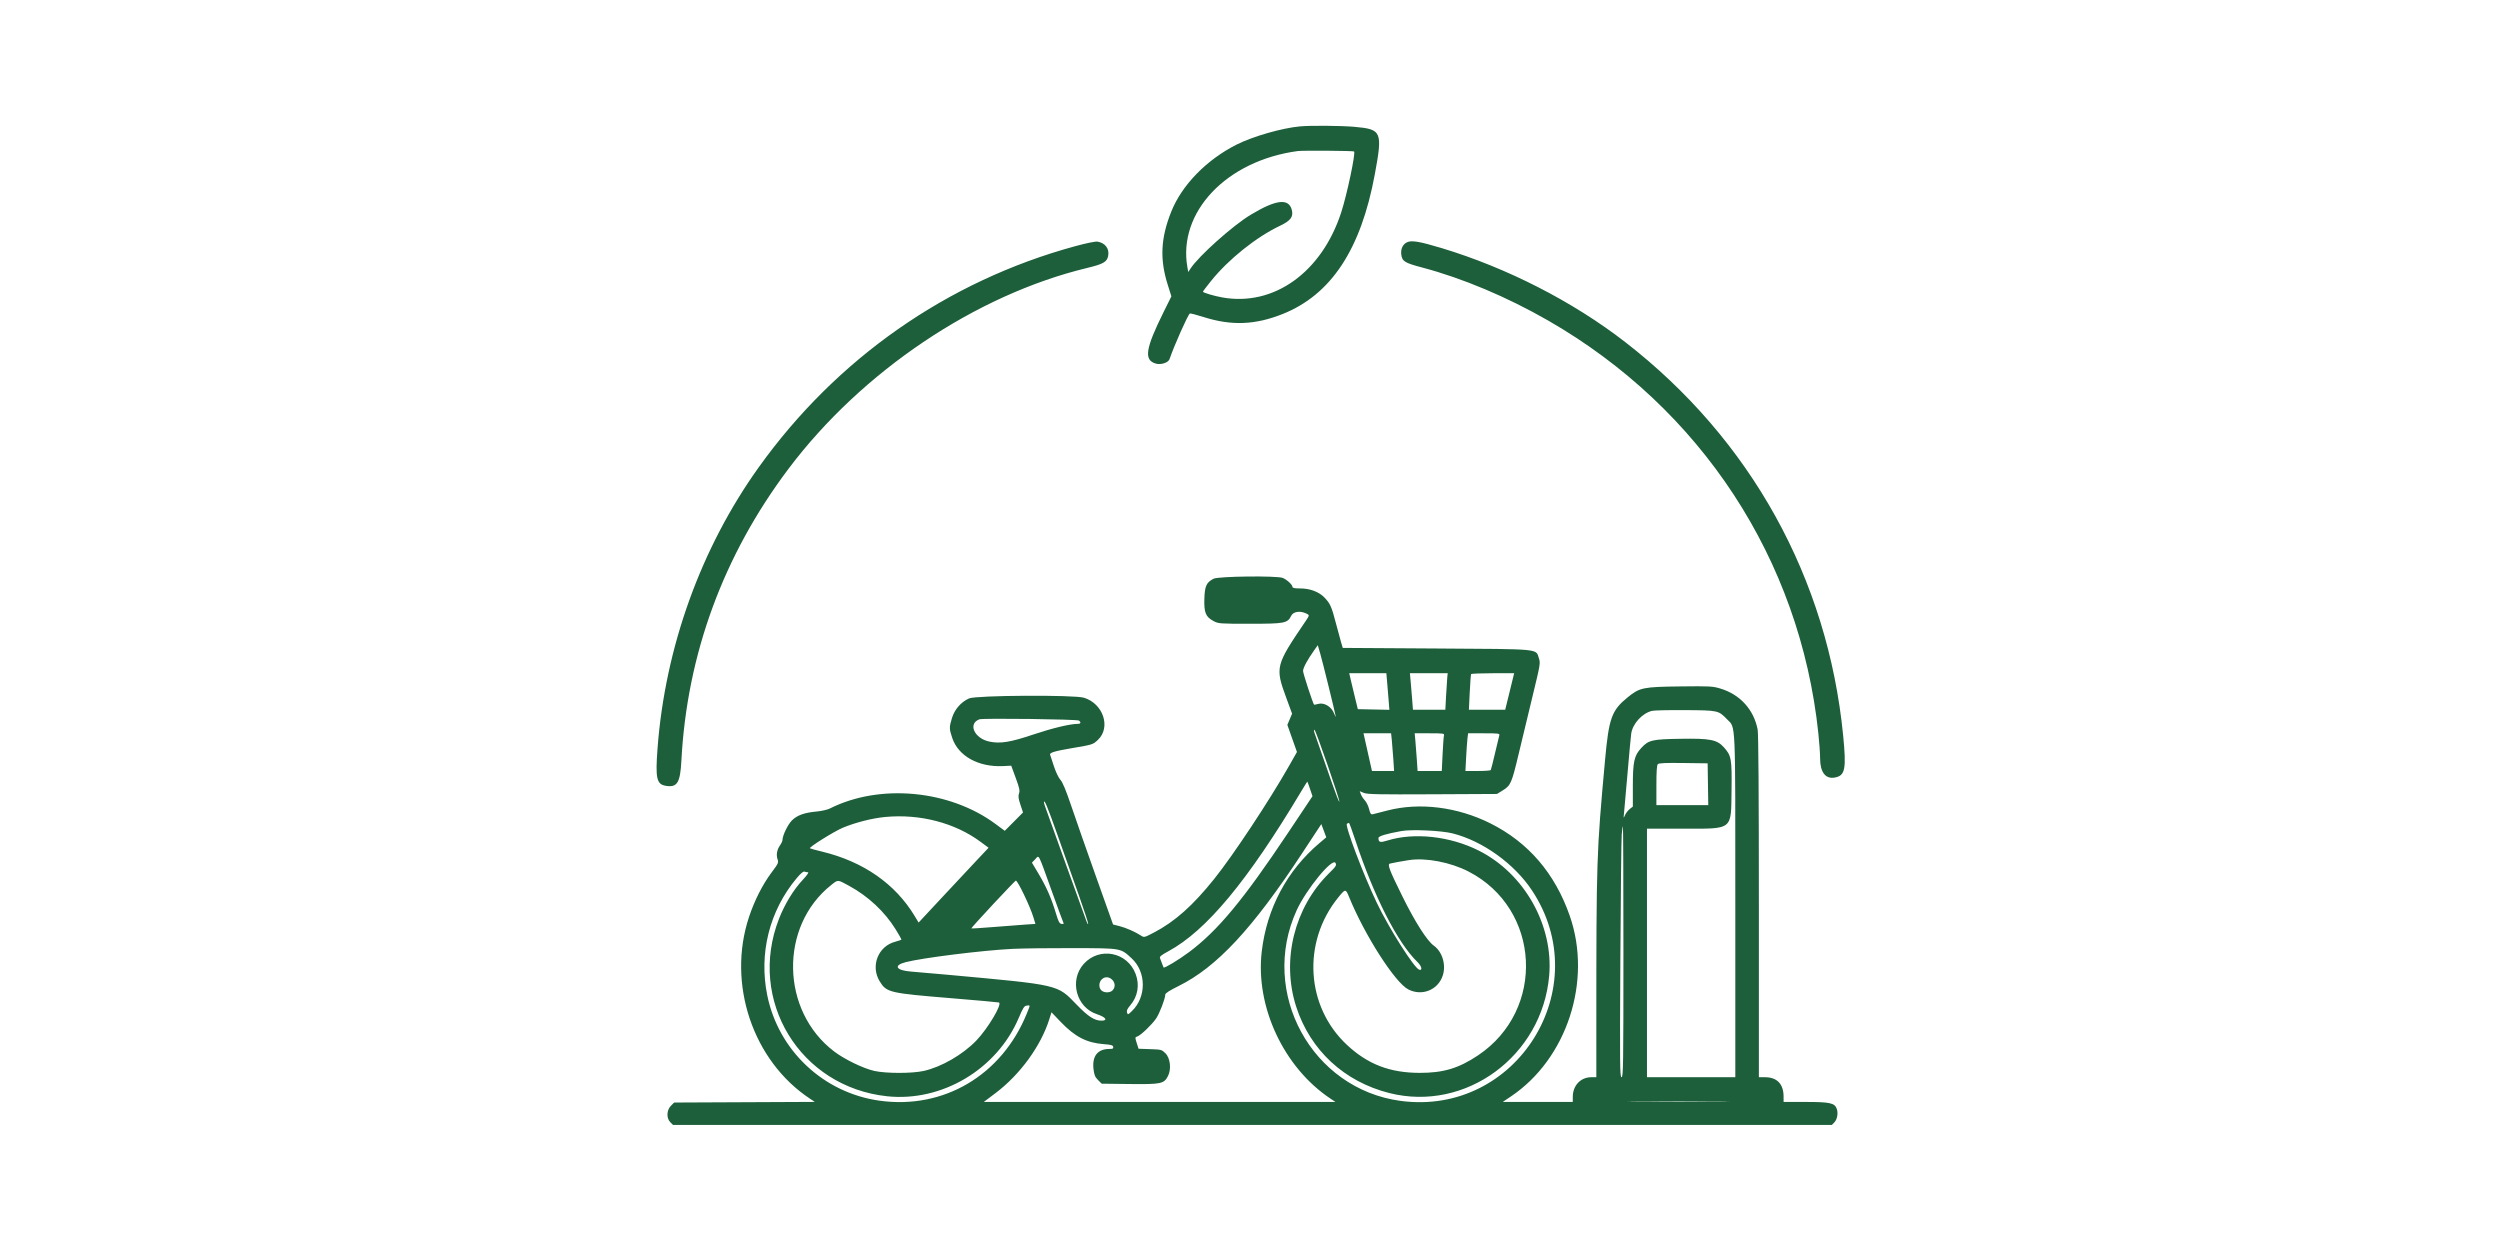
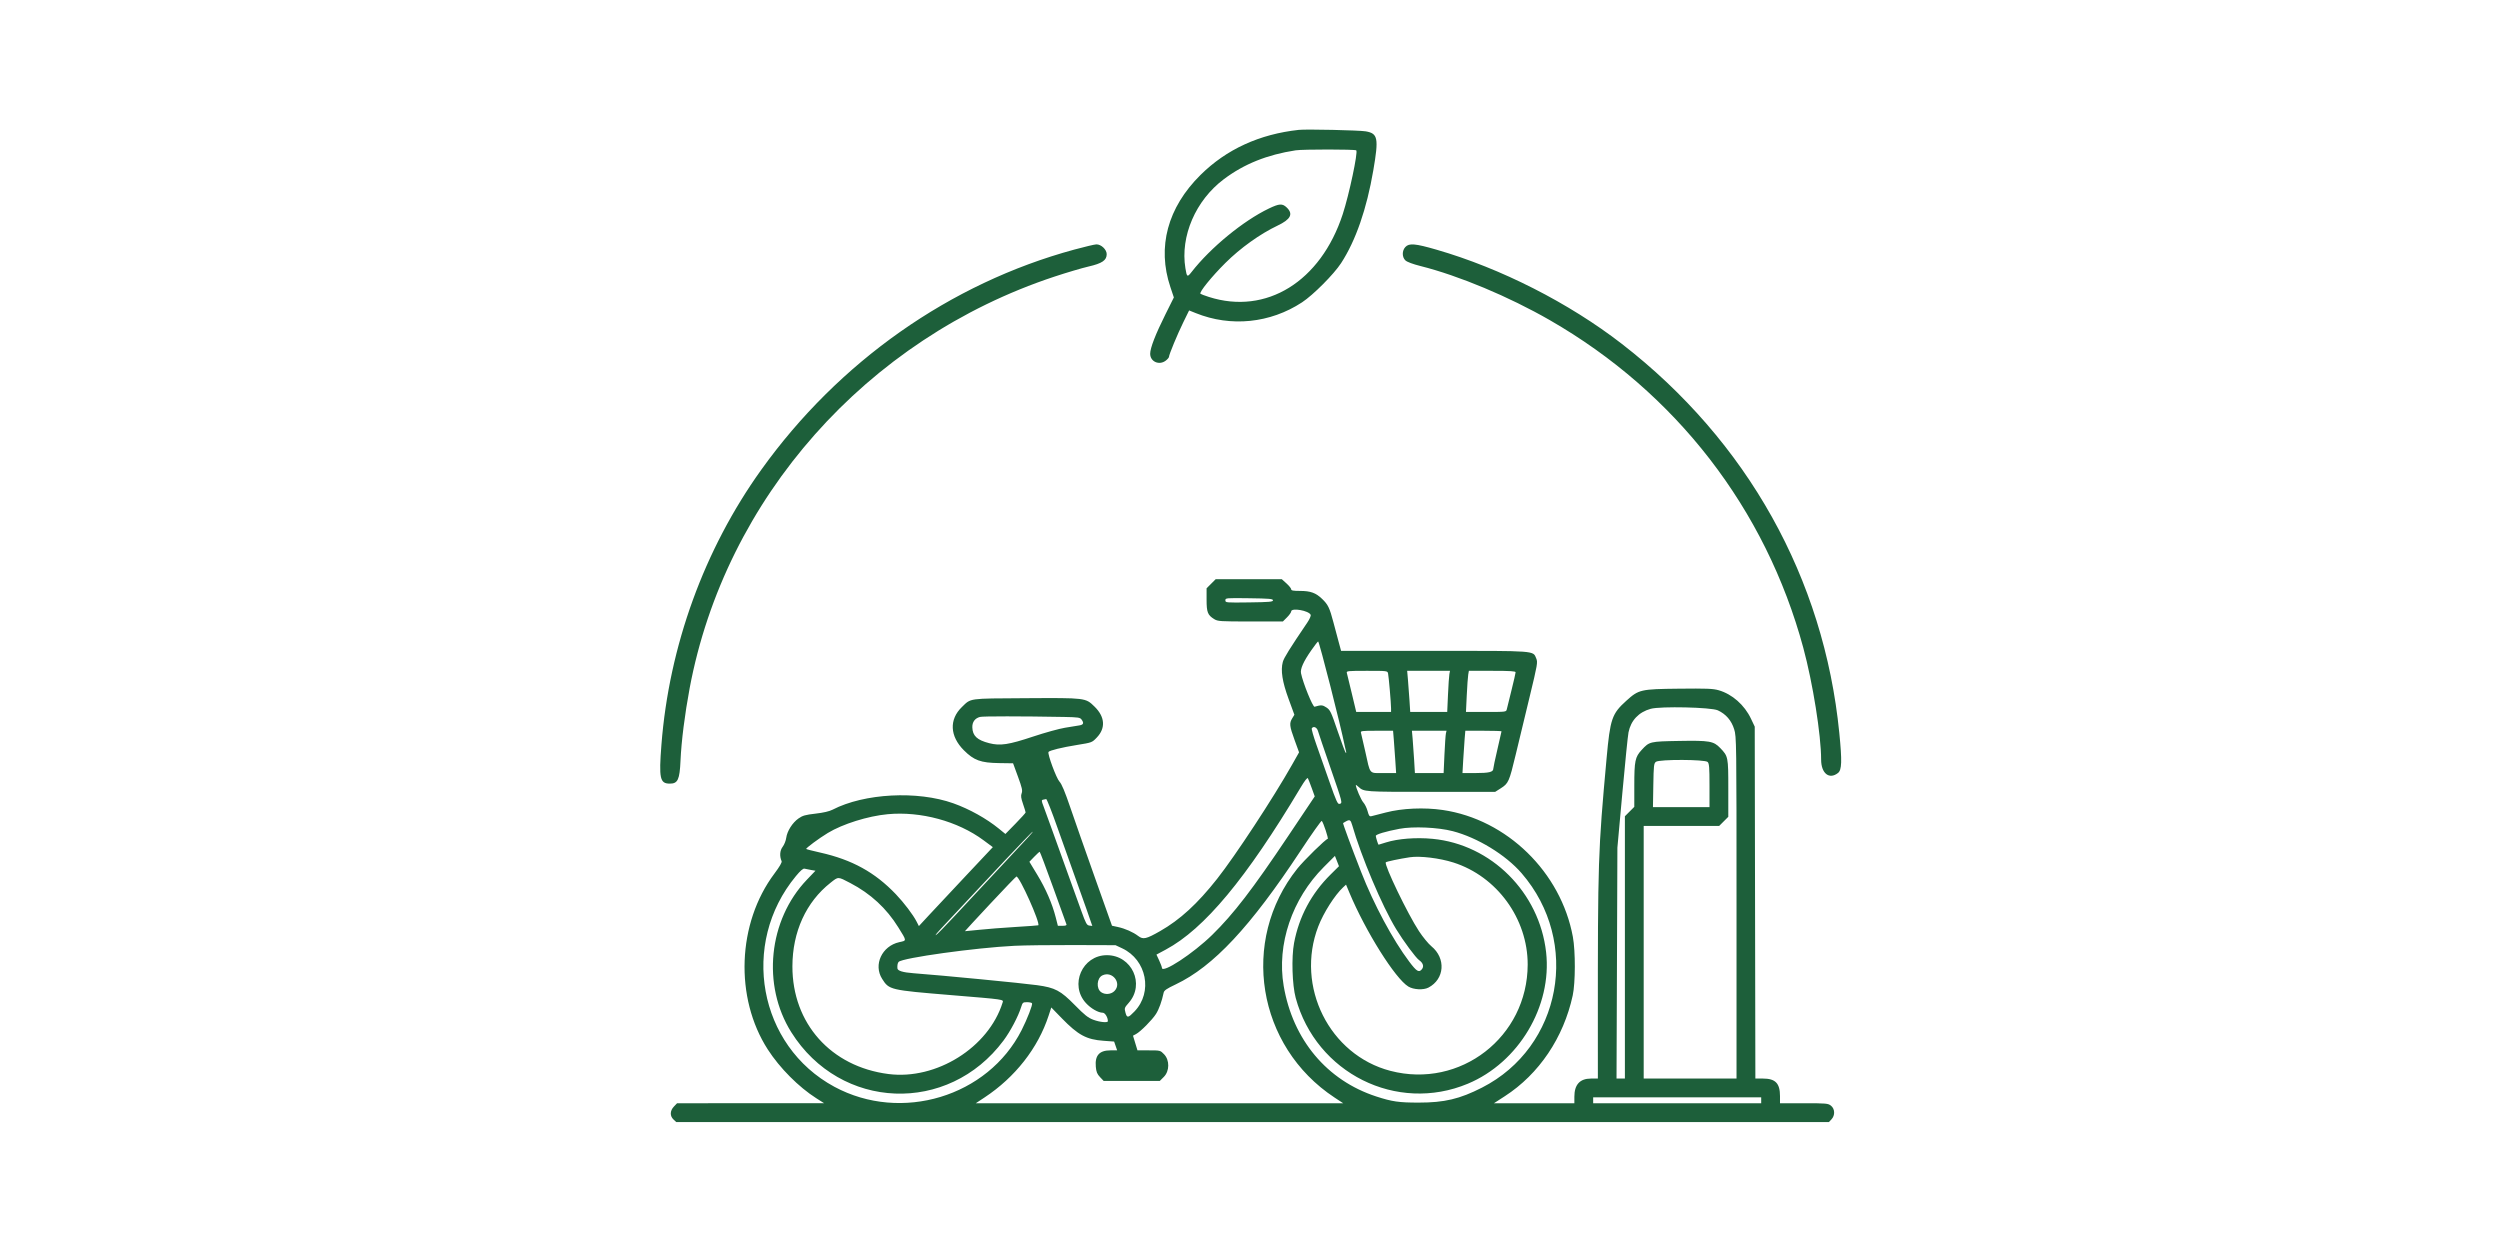
- <svg xmlns="http://www.w3.org/2000/svg" width="1000" height="500" viewBox="-296.3 -56.6 2122.5 1061.3">
-   <path d="M 807.500 50.698 C 792.232 52.079, 767.524 59.154, 753.698 66.104 C 728.116 78.964, 707.121 100.483, 698.088 123.102 C 689.104 145.596, 688.249 163.532, 695.123 185.247 L 698.209 194.995 691.639 208.247 C 676.147 239.495, 674.685 249.028, 684.917 252.093 C 689.241 253.389, 695.606 251.327, 696.641 248.295 C 700.624 236.624, 712.227 210.596, 713.912 209.555 C 714.302 209.313, 719.499 210.664, 725.461 212.556 C 749.263 220.109, 769.287 219.341, 792.745 209.974 C 833.813 193.575, 859.127 155.203, 870.902 91.500 C 877.657 54.951, 876.867 53.123, 853.415 51.066 C 842.271 50.088, 816.523 49.882, 807.500 50.698 M 805.500 71.650 C 744.999 79.752, 703.486 123.529, 711.815 170.444 L 712.516 174.388 714.432 171.444 C 721.364 160.794, 750.323 134.907, 765.576 125.725 C 787.148 112.738, 797.900 111.496, 800.460 121.696 C 801.923 127.524, 799.447 130.806, 790.314 135.145 C 770.204 144.699, 746.700 163.527, 731.835 181.989 C 728.076 186.658, 725 190.739, 725 191.057 C 725 191.880, 734.440 194.683, 741.434 195.937 C 785.115 203.765, 825.749 174.745, 842.350 123.866 C 847.247 108.859, 854.736 73.457, 853.322 72 C 852.736 71.396, 809.748 71.081, 805.500 71.650 M 616.322 152.484 C 508.016 182.063, 414.075 247.700, 347.944 340 C 298.777 408.621, 268.354 493.094, 261.924 578.843 C 260.006 604.412, 261.114 609.345, 269.060 610.613 C 278.648 612.142, 281.191 607.987, 282.182 589.176 C 286.927 499.033, 317.743 415.052, 373.064 341.500 C 435.236 258.840, 531.941 193.786, 626.662 170.904 C 640.529 167.554, 643.572 165.798, 644.551 160.580 C 645.686 154.530, 641.966 149.613, 635.448 148.547 C 633.695 148.261, 625.944 149.856, 616.322 152.484 M 898.020 149.221 C 894.541 151.070, 892.839 154.807, 893.385 159.397 C 894.081 165.244, 896.188 166.572, 911 170.495 C 945.405 179.606, 983.236 195.524, 1018.112 215.564 C 1147.972 290.182, 1231.939 418.413, 1247.486 565.857 C 1248.319 573.753, 1249.001 583.428, 1249.002 587.357 C 1249.004 599.060, 1253.624 605.044, 1261.514 603.563 C 1270.286 601.918, 1271.370 596.455, 1268.574 567.991 C 1255.456 434.437, 1190.092 316.416, 1083.500 233.822 C 1039.094 199.413, 983.200 170.812, 927.500 153.996 C 908.688 148.317, 901.816 147.204, 898.020 149.221 M 734.071 434.752 C 727.938 437.879, 726.538 440.914, 726.198 451.820 C 725.833 463.507, 727.364 467.209, 734.013 470.725 C 738.176 472.927, 739.170 473, 764.923 473 C 794.585 473, 796.811 472.566, 799.958 466.177 C 801.675 462.690, 807.252 461.791, 812.453 464.161 C 815.614 465.601, 815.611 465.698, 812.250 470.648 C 786.501 508.573, 786.192 509.794, 795.762 535.927 L 800.678 549.354 798.671 554.105 L 796.664 558.856 800.740 570.364 L 804.817 581.873 798.107 593.687 C 781.317 623.251, 750.720 669.473, 734.675 689.512 C 716.468 712.252, 701.183 725.866, 683.460 735.127 C 675.101 739.496, 675.091 739.498, 672.297 737.689 C 667.401 734.520, 659.671 731.129, 654.089 729.701 L 648.678 728.317 634.290 687.909 C 626.376 665.684, 616.936 638.725, 613.312 628 C 608.681 614.296, 605.908 607.608, 603.983 605.500 C 602.404 603.771, 600.071 598.899, 598.475 594 C 596.953 589.325, 595.502 584.944, 595.252 584.264 C 594.577 582.430, 598.939 581.122, 614.541 578.477 C 631.345 575.629, 631.614 575.543, 635.791 571.620 C 647.046 561.048, 640.399 540.858, 624 535.805 C 615.711 533.251, 532.575 533.724, 526.500 536.359 C 519.769 539.279, 514.207 545.589, 511.965 552.848 C 509.494 560.850, 509.509 562.157, 512.174 570.056 C 517.352 585.404, 534.534 594.873, 555.333 593.842 L 562.222 593.500 566.027 603.841 C 569.199 612.461, 569.665 614.663, 568.827 617.067 C 568.037 619.333, 568.295 621.377, 570.028 626.585 L 572.236 633.219 564.490 641.010 L 556.744 648.802 548.997 643.058 C 509.873 614.049, 450.678 608.495, 408.240 629.851 C 406.183 630.887, 401.125 632.039, 397 632.413 C 386.524 633.361, 380.440 635.560, 375.994 640.006 C 372.513 643.487, 368 652.874, 368 656.633 C 368 657.490, 367.096 659.460, 365.992 661.011 C 363.334 664.743, 362.527 669.204, 363.831 672.944 C 364.824 675.795, 364.499 676.511, 358.696 684.244 C 351.160 694.286, 344.234 707.960, 339.573 722 C 320.795 778.562, 342.765 844.067, 391.287 876.190 L 395.461 878.953 335.753 879.227 L 276.044 879.500 273.272 882.273 C 269.592 885.954, 269.349 892.794, 272.778 896.222 L 275.056 898.500 767 898.500 L 1258.944 898.500 1261.004 896.440 C 1263.548 893.897, 1264.518 888.428, 1263.087 884.702 C 1261.223 879.847, 1257.279 879, 1236.532 879 L 1218 879 1217.978 874.250 C 1217.929 863.691, 1212.368 858, 1202.099 858 L 1197 858 1197 713.136 C 1197 618.784, 1196.644 566.396, 1195.979 562.891 C 1192.768 545.959, 1181.060 533.042, 1164.374 528.024 C 1157.704 526.018, 1155.501 525.901, 1129.874 526.203 C 1098.691 526.570, 1095.763 527.180, 1085.656 535.415 C 1071.995 546.547, 1069.666 552.975, 1066.419 588.500 C 1059.155 667.979, 1059.009 672.425, 1059.002 814.250 L 1059 858 1054.750 858.002 C 1045.666 858.005, 1039 865.078, 1039 874.712 L 1039 879 1009.261 879 L 979.521 879 986.447 874.354 C 1034.072 842.405, 1055.668 776.206, 1036.464 721.033 C 1023.921 684.999, 1001.349 658.666, 969.179 642.536 C 941.161 628.488, 908.863 624.454, 881.500 631.584 C 876 633.017, 870.551 634.412, 869.391 634.684 C 867.577 635.110, 867.114 634.504, 866.073 630.340 C 865.407 627.678, 863.798 624.375, 862.495 623 C 861.193 621.625, 859.672 619.295, 859.116 617.823 L 858.105 615.146 861.580 616.598 C 864.502 617.819, 873.765 618.006, 919.856 617.775 L 974.659 617.500 979.531 614.487 C 986.302 610.300, 987.140 608.382, 993.064 583.500 C 995.946 571.400, 1001.306 549.125, 1004.977 534 C 1011.448 507.336, 1011.608 506.370, 1010.222 502.222 C 1007.495 494.059, 1012.854 494.565, 923.110 494 L 843.720 493.500 842.354 489 C 841.602 486.525, 839.588 479.100, 837.878 472.500 C 834.260 458.534, 833.054 455.831, 828.181 450.744 C 823.502 445.860, 815.849 443, 807.462 443 C 802.794 443, 801 442.636, 801 441.687 C 801 439.861, 796.072 435.343, 792.685 434.064 C 787.472 432.094, 738.147 432.673, 734.071 434.752 M 819.553 495.345 C 813.656 503.657, 810 510.441, 810 513.071 C 810 515.203, 818.335 540.668, 819.372 541.705 C 819.515 541.849, 821.045 541.561, 822.772 541.065 C 827.797 539.624, 834 543.267, 836.283 549 C 837.269 551.475, 837.908 552.600, 837.703 551.500 C 836.800 546.638, 826.483 504.808, 824.592 498.345 L 822.500 491.191 819.553 495.345 M 850.645 521.250 C 851.440 524.688, 853.083 531.550, 854.296 536.500 L 856.500 545.500 869.896 545.780 L 883.293 546.060 882.634 537.780 C 882.271 533.226, 881.693 526.237, 881.349 522.250 L 880.724 515 864.961 515 L 849.198 515 850.645 521.250 M 901.336 521.750 C 901.678 525.462, 902.259 532.438, 902.627 537.250 L 903.295 546 917.049 546 L 930.803 546 931.421 534.250 C 931.761 527.788, 932.212 520.813, 932.424 518.750 L 932.810 515 916.761 515 L 900.713 515 901.336 521.750 M 952.676 515.750 C 952.434 516.163, 951.910 523.138, 951.513 531.250 L 950.792 546 966.212 546 L 981.632 546 984.885 532.750 C 986.674 525.462, 988.381 518.487, 988.678 517.250 L 989.217 515 971.167 515 C 961.240 515, 952.919 515.337, 952.676 515.750 M 1106.236 546.948 C 1097.909 549.002, 1089.820 557.872, 1088.613 566.272 C 1088.279 568.597, 1086.892 583.550, 1085.531 599.500 C 1084.171 615.450, 1082.821 630.750, 1082.532 633.500 C 1082.015 638.417, 1082.029 638.449, 1083.386 635.415 C 1084.144 633.719, 1085.943 631.404, 1087.382 630.271 L 1090 628.212 1090 610.788 C 1090 590.026, 1091.109 585.006, 1097.146 578.458 C 1103.345 571.732, 1106.281 571.046, 1130.500 570.658 C 1155.666 570.255, 1161.398 571.378, 1167.248 577.852 C 1173.659 584.949, 1174.143 587.636, 1173.803 614.212 C 1173.361 648.707, 1175.530 646.996, 1132.250 646.998 L 1102 647 1102 752.500 L 1102 858 1139.500 858 L 1177 858 1177 713.182 C 1177 551.539, 1177.448 561.794, 1170.048 554.169 C 1162.647 546.543, 1162.551 546.522, 1134.500 546.322 C 1120.750 546.223, 1108.031 546.505, 1106.236 546.948 M 535.186 554.132 C 525.245 557.857, 530.872 570.378, 543.682 573.038 C 552.999 574.972, 561.341 573.625, 581.095 566.995 C 597.107 561.622, 612.220 558, 618.631 558 C 621.230 558, 621.698 556.824, 619.745 555.203 C 618.360 554.054, 538.107 553.038, 535.186 554.132 M 819.561 565.250 C 819.944 566.487, 822.246 573.125, 824.676 580 C 827.106 586.875, 831.645 599.857, 834.764 608.849 C 837.882 617.841, 840.605 624.684, 840.815 624.054 C 841.328 622.517, 820.730 563, 819.686 563 C 819.235 563, 819.179 564.013, 819.561 565.250 M 864.910 581.996 L 868.500 597.992 877.893 597.996 L 887.286 598 886.622 587.750 C 886.257 582.112, 885.684 574.913, 885.350 571.750 L 884.742 566 873.031 566 L 861.320 566 864.910 581.996 M 905.354 572.250 C 905.676 575.688, 906.232 582.888, 906.589 588.250 L 907.238 598 917.506 598 L 927.775 598 928.459 583.750 C 928.835 575.913, 929.366 568.712, 929.639 567.750 C 930.092 566.149, 929.053 566, 917.451 566 L 904.767 566 905.354 572.250 M 949.600 570.250 C 949.313 572.587, 948.802 579.788, 948.466 586.250 L 947.856 598 958.369 598 C 964.151 598, 969.097 597.653, 969.359 597.229 C 969.621 596.804, 971.245 590.392, 972.968 582.979 C 974.691 575.565, 976.333 568.712, 976.618 567.750 C 977.092 566.144, 976.022 566, 963.629 566 L 950.123 566 949.600 570.250 M 1111.220 592.180 C 1110.357 593.043, 1110 598.317, 1110 610.200 L 1110 627 1132.023 627 L 1154.046 627 1153.773 609.250 L 1153.500 591.500 1132.970 591.230 C 1117.843 591.032, 1112.118 591.282, 1111.220 592.180 M 808.469 615.250 C 762.975 691.395, 727.820 733.695, 695.575 751.088 C 689.610 754.305, 688.027 755.606, 688.541 756.870 C 688.906 757.766, 689.675 759.850, 690.251 761.500 C 690.826 763.150, 691.423 764.656, 691.578 764.846 C 692.251 765.676, 704.454 758.315, 713.092 751.869 C 737.582 733.593, 759.147 707.619, 797.290 650.453 L 818.006 619.407 815.911 613.203 C 814.759 609.791, 813.722 607, 813.607 607 C 813.492 607, 811.180 610.712, 808.469 615.250 M 590 624.881 C 590 625.365, 591.147 628.810, 592.550 632.536 C 593.952 636.262, 596.846 644.303, 598.980 650.405 C 601.114 656.507, 605.172 667.800, 607.997 675.500 C 610.823 683.200, 615.866 697.150, 619.204 706.500 C 627.224 728.966, 626.982 728.351, 627.556 727.778 C 627.831 727.503, 624.247 716.528, 619.593 703.389 C 614.939 690.250, 606.714 667.019, 601.316 651.764 C 592.834 627.796, 590 621.064, 590 624.881 M 455.179 637.050 C 444.201 638.090, 429.987 641.699, 419.237 646.174 C 411.991 649.190, 390.368 662.701, 391.298 663.631 C 391.534 663.867, 396.193 665.142, 401.652 666.464 C 436.730 674.957, 463.780 693.804, 480.324 721.278 L 483.585 726.693 503.713 705.096 C 514.784 693.218, 528.151 678.929, 533.417 673.342 L 542.992 663.183 536.187 658.139 C 514.417 642, 484.667 634.255, 455.179 637.050 M 847.245 642.828 C 845.297 644.064, 861.084 685.814, 872.625 709.948 C 883.076 731.802, 904.355 765.361, 908.627 766.725 C 911.654 767.691, 910.726 763.658, 907.125 760.199 C 890.364 744.099, 870.238 704.635, 854.380 656.772 C 851.696 648.672, 849.275 642.041, 849 642.037 C 848.725 642.034, 847.935 642.389, 847.245 642.828 M 809 668.165 C 766.953 732.094, 736.728 764.539, 704.250 780.610 C 696.374 784.508, 693 786.698, 693 787.913 C 693 791.268, 688.110 803.979, 685.189 808.217 C 681.544 813.505, 672.126 822.508, 669.300 823.405 C 667.262 824.052, 667.248 824.200, 668.766 828.946 L 670.325 833.823 680.145 834.161 C 689.680 834.490, 690.059 834.594, 693.183 837.720 C 697.277 841.816, 698.306 851.175, 695.304 857 C 691.902 863.600, 689.564 864.087, 662.767 863.776 L 639.035 863.500 635.925 860.388 C 633.384 857.846, 632.681 856.145, 632.086 851.097 C 630.788 840.091, 635.582 834, 645.541 834 C 648.435 834, 649.081 833.655, 648.813 832.250 C 648.543 830.832, 647.061 830.394, 640.990 829.941 C 626.254 828.842, 616.276 823.681, 603.992 810.805 L 596.410 802.858 594.581 808.679 C 587.419 831.474, 569.748 855.773, 548.930 871.456 L 538.914 879 688.207 878.996 L 837.500 878.991 833.373 876.246 C 793.622 849.802, 769.456 798.177, 774.909 751.350 C 779.174 714.723, 796.373 682.457, 824.107 659.056 L 829.714 654.325 827.607 648.702 L 825.500 643.079 809 668.165 M 1080.560 651.750 C 1080.224 655.462, 1079.702 703.388, 1079.399 758.250 C 1078.900 848.617, 1078.996 858, 1080.424 858 C 1081.849 858, 1082 847.779, 1082 751.500 C 1082 692.925, 1081.813 645, 1081.585 645 C 1081.357 645, 1080.896 648.038, 1080.560 651.750 M 893.500 648.997 C 880.568 651.320, 874 653.309, 874.015 654.899 C 874.051 658.637, 875.343 658.995, 881.674 657.024 C 904.319 649.977, 934.856 653.347, 959.160 665.578 C 997.954 685.100, 1022.687 729.010, 1018.973 771.768 C 1013.040 840.069, 948.087 887.786, 883.279 871.454 C 844.903 861.783, 816.001 834.961, 804.129 798 C 791.497 758.670, 802.503 714.020, 832.013 684.884 C 838.083 678.891, 838.604 678.063, 837.546 676.086 C 834.983 671.297, 812.654 698.538, 804.529 716.367 C 772.704 786.203, 817.409 868.039, 892.887 878.111 C 991.363 891.253, 1059.345 782.131, 1004.292 699.289 C 989.256 676.664, 962.426 657.408, 937 650.994 C 927.426 648.579, 902.259 647.424, 893.500 648.997 M 582.602 672.894 L 579.800 675.818 585.435 685.261 C 592.063 696.369, 596.339 706.090, 600.056 718.500 C 602.316 726.046, 603.113 727.554, 604.987 727.834 C 606.216 728.018, 606.988 727.789, 606.702 727.326 C 606.415 726.863, 601.813 714.338, 596.474 699.492 C 584.664 666.657, 586.044 669.301, 582.602 672.894 M 900 673.648 C 894.676 674.447, 885.422 676.137, 883.825 676.600 C 881.428 677.297, 883.098 681.710, 894.437 704.653 C 905.085 726.197, 915.302 742.223, 920.959 746.251 C 928.260 751.450, 931.613 762.629, 928.595 771.714 C 924.540 783.922, 911.096 789.366, 899.446 783.516 C 888.202 777.871, 862.244 737.359, 848.964 704.731 C 846.183 697.899, 845.894 697.924, 839.731 705.549 C 809.048 743.505, 812.377 798.112, 847.358 830.646 C 865.030 847.082, 883.743 854.265, 909 854.309 C 929.087 854.343, 942.068 850.456, 958.500 839.484 C 1016.275 800.908, 1011.851 714.939, 950.466 683.348 C 935.167 675.475, 914.407 671.484, 900 673.648 M 379.921 689.180 C 356.934 716.753, 347.871 752.901, 355.060 788.343 C 364.608 835.412, 402.834 871.307, 450.467 877.932 C 504.852 885.496, 554.155 856.337, 575.406 804.040 C 578.552 796.296, 578.549 796.799, 575.449 797.184 C 573.249 797.456, 572.307 798.895, 568.595 807.647 C 550.100 851.251, 503.388 879.087, 456.938 874.184 C 382.906 866.369, 337.994 792.709, 365.054 723.483 C 369.935 710.996, 377.348 698.839, 385.199 690.446 C 388.787 686.611, 390.608 684, 389.696 684 C 388.853 684, 387.495 683.743, 386.677 683.430 C 385.694 683.052, 383.405 685.001, 379.921 689.180 M 409.340 694.843 C 365.131 729.949, 366.455 801.726, 411.946 836.196 C 420.752 842.868, 436.807 850.634, 446 852.667 C 455.968 854.872, 477.849 854.888, 487.787 852.698 C 502.844 849.380, 521.149 838.817, 532.640 826.815 C 542.567 816.446, 554.938 795.554, 551.751 794.540 C 551.063 794.321, 533.186 792.720, 512.024 790.982 C 458.492 786.585, 456.432 786.104, 450.588 776.651 C 442.542 763.637, 449.198 746.697, 463.830 742.947 C 466.674 742.218, 469 741.351, 469 741.019 C 469 740.688, 466.790 736.835, 464.089 732.458 C 454.872 717.520, 440.810 704.362, 424.650 695.553 C 414.581 690.065, 415.315 690.099, 409.340 694.843 M 546.751 711.232 C 536.439 722.288, 528.150 731.484, 528.332 731.665 C 528.514 731.847, 536.951 731.317, 547.081 730.488 C 557.211 729.658, 569.385 728.723, 574.134 728.410 L 582.768 727.840 581.043 722.170 C 578.207 712.848, 567.671 690.900, 566.111 691.064 C 565.775 691.099, 557.063 700.175, 546.751 711.232 M 563 749.043 C 537.566 750.321, 486.730 756.660, 472.581 760.318 C 461.879 763.084, 464.368 767.359, 477.237 768.315 C 481.782 768.652, 495.400 769.837, 507.500 770.947 C 604.296 779.826, 600.989 779.059, 617.897 796.523 C 627.574 806.519, 632.874 809.938, 638.750 809.978 C 644.631 810.018, 642.534 806.957, 635 804.504 C 617.368 798.763, 611.311 775.645, 623.806 761.783 C 637.116 747.019, 660.862 751.652, 667.869 770.381 C 671.378 779.759, 669.682 789.506, 663.230 797.044 C 660.753 799.938, 660.037 801.541, 660.529 803.091 C 661.170 805.112, 661.343 805.061, 664.688 801.850 C 677.112 789.925, 677.006 768.634, 664.464 757.074 C 654.932 748.288, 656.228 748.515, 615 748.382 C 594.925 748.317, 571.525 748.614, 563 749.043 M 639 775 C 636.501 777.499, 636.416 782.161, 638.829 784.345 C 641.256 786.542, 646.283 786.450, 648.345 784.171 C 653.807 778.136, 644.751 769.249, 639 775 M 1093.823 878.750 C 1113.251 878.902, 1144.751 878.901, 1163.823 878.749 C 1182.895 878.598, 1167 878.473, 1128.500 878.473 C 1090 878.474, 1074.395 878.598, 1093.823 878.750" stroke="none" fill="#1D5F3A" fill-rule="evenodd" />
+ <svg xmlns="http://www.w3.org/2000/svg" width="1000" height="500" viewBox="-298.8 -57.9 2127.5 1063.8">
+   <path d="M 806.500 52.625 C 773.038 56.258, 744.880 69.166, 722.861 90.967 C 694.813 118.737, 685.768 152.316, 697.169 186.346 L 700.151 195.246 693.107 209.373 C 684.510 226.615, 680 238.239, 680 243.155 C 680 249.966, 687.776 253.324, 693.365 248.927 C 694.814 247.788, 696 246.381, 696 245.801 C 696 243.916, 703.113 226.745, 708.183 216.393 L 713.132 206.286 718.816 208.576 C 748.636 220.592, 782.131 217.192, 809.252 199.395 C 818.708 193.190, 836.328 175.494, 842.484 166.021 C 854.959 146.824, 864.250 120.043, 869.905 86.981 C 874.588 59.597, 873.826 55.693, 863.440 53.877 C 858.001 52.925, 812.873 51.934, 806.500 52.625 M 803.736 70.042 C 779.466 73.789, 759.900 81.665, 742.648 94.633 C 718.673 112.654, 705.516 143.158, 709.976 170.386 C 711.229 178.042, 711.587 178.251, 715.289 173.500 C 731.331 152.908, 759.253 129.987, 780.972 119.580 C 789.917 115.294, 792.496 115.143, 796.195 118.687 C 801.958 124.208, 799.645 128.762, 788.356 134.125 C 773.517 141.175, 756.741 153.196, 743.919 165.966 C 732.240 177.597, 721.465 190.928, 722.785 192.112 C 723.178 192.464, 726.425 193.685, 730 194.825 C 778.804 210.388, 825.140 181.725, 843.875 124.381 C 849.294 107.793, 856.964 71.633, 855.396 70.062 C 854.449 69.113, 809.866 69.095, 803.736 70.042 M 615.500 154.484 C 509.688 183.221, 414.962 249.858, 348.944 342 C 300.408 409.741, 270.583 491.929, 264.046 575.950 C 261.814 604.647, 262.759 609, 271.226 609 C 278.021 609, 279.576 605.633, 280.297 589.362 C 281.024 572.929, 283.928 549.912, 288.052 527.885 C 318.346 366.075, 438.535 230.434, 598.500 177.523 C 608.950 174.066, 622 170.202, 627.500 168.935 C 639.136 166.255, 643 163.629, 643 158.402 C 643 154.460, 638.237 149.964, 634.173 150.070 C 632.703 150.108, 624.300 152.094, 615.500 154.484 M 897.174 152.314 C 894.224 155.455, 894.261 160.961, 897.250 163.752 C 898.622 165.033, 903.599 166.885, 910 168.495 C 942.738 176.734, 985.169 194.486, 1020.112 214.564 C 1127.332 276.173, 1203.879 375.143, 1235.852 493.500 C 1243.950 523.478, 1251 567.704, 1251 588.530 C 1251 600.322, 1257.902 605.798, 1265.365 599.927 C 1268.620 597.367, 1268.861 589.963, 1266.474 565.890 C 1253.422 434.255, 1188.179 317.483, 1081.500 234.822 C 1036.444 199.910, 978.345 170.375, 923.650 154.578 C 905.437 149.317, 900.395 148.886, 897.174 152.314 M 731.882 438.882 L 728 442.765 728 452.418 C 728 463.181, 728.928 465.556, 734.472 468.982 C 737.539 470.878, 739.401 471, 765.335 471 L 792.933 471 796.467 467.467 C 798.410 465.523, 800 463.273, 800 462.467 C 800 459.078, 815.198 461.746, 816.592 465.379 C 816.902 466.187, 815.658 469.062, 813.828 471.767 C 798.533 494.377, 793.820 501.954, 792.873 505.452 C 790.923 512.664, 792.431 522.311, 797.797 536.950 L 802.727 550.400 800.867 553.450 C 798.302 557.658, 798.555 559.950, 802.911 571.936 L 806.703 582.373 800.738 592.936 C 784.820 621.125, 752.412 670.468, 736.988 690 C 720.177 711.289, 705.443 724.800, 688.461 734.502 C 676.583 741.288, 673.999 741.864, 669.796 738.658 C 665.428 735.326, 658.635 732.331, 652.409 730.990 L 647.500 729.934 633.029 689.217 C 625.070 666.823, 615.620 639.867, 612.029 629.315 C 607.439 615.828, 604.704 609.294, 602.821 607.315 C 600.168 604.527, 592.454 583.692, 593.468 582.053 C 594.271 580.752, 604.846 578.164, 618 576.048 C 630.493 574.038, 630.502 574.035, 634.631 569.703 C 642.253 561.705, 641.521 552.106, 632.629 543.441 C 624.924 535.933, 625.317 535.981, 574 536.286 C 524.567 536.579, 527.690 536.144, 519.716 543.862 C 508.814 554.414, 509.474 568.622, 521.421 580.588 C 530.033 589.212, 535.738 591.292, 551.409 591.524 L 563.318 591.700 567.486 603.078 C 570.970 612.589, 571.485 614.905, 570.623 617.188 C 569.810 619.342, 570.058 621.276, 571.796 626.341 C 573.008 629.873, 574 633.099, 574 633.510 C 574 633.921, 570.127 638.216, 565.393 643.053 L 556.786 651.849 551.143 647.252 C 540.624 638.684, 526.114 630.612, 512.500 625.755 C 481.936 614.852, 436.708 617.227, 409.758 631.151 C 406.968 632.593, 401.941 633.760, 395.179 634.536 C 386.487 635.534, 384.201 636.182, 380.702 638.642 C 375.539 642.271, 371.019 649.419, 370.263 655.149 C 369.948 657.542, 368.586 660.955, 367.238 662.734 C 364.815 665.932, 364.462 670.760, 366.341 675 C 366.771 675.971, 364.623 679.677, 360.253 685.500 C 328.564 727.733, 326.173 791.182, 354.607 835.298 C 364.737 851.015, 380.874 867.237, 395.829 876.739 L 402.500 880.978 339.937 880.989 L 277.374 881 274.687 883.805 C 271.279 887.362, 271.128 891.832, 274.314 894.826 L 276.629 897 767.140 897 L 1257.651 897 1259.826 894.686 C 1262.997 891.310, 1262.777 885.756, 1259.365 883.073 C 1256.895 881.130, 1255.454 881, 1236.365 881 L 1216 881 1216 874.950 C 1216 864.033, 1212.103 860, 1201.554 860 L 1195.038 860 1194.769 710.250 L 1194.500 560.500 1191.315 553.777 C 1185.756 542.042, 1175.304 532.830, 1163.797 529.524 C 1158.984 528.141, 1153.676 527.933, 1129.797 528.193 C 1097.346 528.545, 1095.803 528.901, 1085.209 538.477 C 1072.917 549.587, 1071.489 553.750, 1068.421 587.407 C 1061.165 667.020, 1060.949 673.594, 1060.988 814.250 L 1061 860 1055.135 860 C 1045.693 860, 1041 865.129, 1041 875.450 L 1041 881 1006.779 881 L 972.558 881 981.800 875.023 C 1010.941 856.178, 1031.798 825.225, 1039.602 789.240 C 1041.927 778.517, 1041.994 751.754, 1039.725 739.406 C 1029.608 684.341, 983.575 639.452, 929 631.432 C 913.226 629.113, 894.360 629.946, 880.500 633.573 C 875 635.012, 869.557 636.411, 868.404 636.682 C 866.614 637.102, 866.119 636.470, 865.007 632.337 C 864.292 629.677, 862.657 626.360, 861.374 624.967 C 859.512 622.944, 855 612.470, 855 610.169 C 855 609.884, 856.013 610.574, 857.250 611.701 C 861.989 616.017, 861.742 616, 918.738 616 L 973.608 616 978.240 613.063 C 984.912 608.831, 985.525 607.461, 991.063 584.388 C 993.820 572.899, 999.208 550.545, 1003.035 534.711 C 1009.598 507.559, 1009.914 505.729, 1008.576 502.527 C 1005.722 495.697, 1009.746 496, 921.782 496 L 842.465 496 840.631 489.250 C 839.622 485.538, 837.532 477.717, 835.987 471.872 C 832.663 459.299, 831.418 456.710, 826.332 451.799 C 820.992 446.641, 816.453 445, 807.532 445 C 801.785 445, 800 444.672, 800 443.616 C 800 442.855, 798.199 440.605, 795.997 438.616 L 791.994 435 763.879 435 L 735.765 435 731.882 438.882 M 744 453 C 744 454.997, 744.441 455.036, 764.250 454.771 C 781.463 454.541, 784.500 454.275, 784.500 453 C 784.500 451.725, 781.463 451.459, 764.250 451.229 C 744.441 450.964, 744 451.003, 744 453 M 817.122 495.513 C 810.458 505.056, 807.626 511.379, 808.362 515.062 C 810.012 523.312, 818.406 544.007, 819.921 543.561 C 825.507 541.913, 826.690 541.990, 830.025 544.213 C 833.221 546.344, 833.982 547.950, 839.500 564.188 C 842.800 573.900, 845.893 582.218, 846.374 582.673 C 846.866 583.138, 846.996 582.625, 846.672 581.500 C 846.355 580.400, 845.873 578.375, 845.603 577 C 842.304 560.254, 823.906 488, 822.940 488 C 822.625 488, 820.007 491.381, 817.122 495.513 M 847.346 514.750 C 847.611 515.712, 849.521 523.587, 851.590 532.250 L 855.353 548 870.177 548 L 885 548 885 544.922 C 885 540.731, 883.047 518.041, 882.446 515.250 C 881.966 513.021, 881.802 513, 864.414 513 C 848.184 513, 846.901 513.132, 847.346 514.750 M 899.386 520.750 C 899.760 525.013, 900.344 532.888, 900.684 538.250 L 901.302 548 917.047 548 L 932.792 548 933.452 533.250 C 933.815 525.138, 934.348 517.263, 934.636 515.750 L 935.159 513 916.933 513 L 898.707 513 899.386 520.750 M 950.666 516.250 C 950.360 518.038, 949.802 525.913, 949.426 533.750 L 948.744 548 965.853 548 C 982.772 548, 982.968 547.975, 983.491 545.750 C 983.783 544.513, 985.585 537.200, 987.496 529.500 C 989.408 521.800, 990.978 514.938, 990.986 514.250 C 990.997 513.291, 986.363 513, 971.111 513 L 951.223 513 950.666 516.250 M 1105.951 545.330 C 1095.761 548.150, 1089.090 555.231, 1087.068 565.375 C 1086.506 568.194, 1084.150 591.425, 1081.833 617 L 1077.619 663.500 1077.248 761.750 L 1076.876 860 1080.438 860 L 1084 860 1084 748.382 L 1084 636.765 1088 632.765 L 1092 628.765 1092.006 610.632 C 1092.012 589.622, 1092.681 586.386, 1098.274 580.319 C 1104.856 573.178, 1105.117 573.115, 1130.135 572.666 C 1156.001 572.201, 1159.489 572.804, 1165.157 578.720 C 1171.905 585.762, 1172 586.237, 1172 613.068 L 1172 637.235 1168.118 641.118 L 1164.235 645 1132.118 645 L 1100 645 1100 752.500 L 1100 860 1139.500 860 L 1179 860 1179 714.605 C 1179 572.293, 1178.958 569.074, 1177.011 562.770 C 1174.686 555.243, 1170.011 549.825, 1163.070 546.614 C 1157.412 543.997, 1114.272 543.027, 1105.951 545.330 M 535.163 552.235 C 530.882 553.348, 528.522 556.542, 528.640 561.063 C 528.830 568.308, 532.682 571.935, 542.987 574.575 C 552.386 576.983, 559.473 575.912, 580.499 568.909 C 590.398 565.612, 602.548 562.251, 607.499 561.441 C 612.449 560.631, 617.962 559.730, 619.750 559.438 C 623.278 558.864, 623.791 557.466, 621.583 554.441 C 620.320 552.711, 618.715 552.474, 606.833 552.257 C 570.178 551.587, 537.691 551.578, 535.163 552.235 M 817.515 561.976 C 817.183 562.514, 818.937 568.701, 821.413 575.726 C 823.889 582.752, 828.932 597.101, 832.620 607.614 C 838.392 624.067, 839.581 626.661, 841.163 626.247 C 843.825 625.551, 843.882 625.779, 833.361 595.364 C 828.060 580.039, 823.314 566.038, 822.814 564.250 C 821.915 561.034, 818.897 559.739, 817.515 561.976 M 859.390 565.750 C 859.678 566.712, 861.308 573.800, 863.013 581.500 C 867.504 601.790, 865.993 600, 878.629 600 L 889.301 600 888.641 589.750 C 888.278 584.112, 887.696 576.013, 887.347 571.750 L 886.712 564 872.789 564 C 859.995 564, 858.908 564.142, 859.390 565.750 M 903.354 570.750 C 903.691 574.462, 904.263 582.563, 904.625 588.750 L 905.285 600 917.508 600 L 929.732 600 930.438 584.250 C 930.826 575.587, 931.385 567.487, 931.680 566.250 L 932.217 564 917.479 564 L 902.742 564 903.354 570.750 M 947.626 570.750 C 947.309 574.462, 946.764 582.563, 946.416 588.750 L 945.781 600 956.956 600 C 968.409 600, 972 599.128, 972 596.345 C 972 595.474, 973.575 588.056, 975.500 579.862 C 977.425 571.667, 979 564.746, 979 564.481 C 979 564.217, 972.071 564, 963.601 564 L 948.203 564 947.626 570.750 M 1110.441 590.418 C 1108.661 591.717, 1108.474 593.378, 1108.188 610.418 L 1107.876 629 1131.938 629 L 1156 629 1156 610.571 C 1156 595.152, 1155.743 591.886, 1154.429 590.571 C 1152.217 588.360, 1113.445 588.224, 1110.441 590.418 M 808.023 612.325 C 761.829 689.700, 726.070 732.675, 693.244 750.263 L 685.337 754.500 687.656 759.500 C 688.931 762.250, 689.980 765.063, 689.987 765.750 C 690.041 770.998, 716.584 753.607, 732.838 737.674 C 751.068 719.803, 766.924 699.176, 797.398 653.690 L 820.050 619.880 817.495 612.798 C 816.090 608.903, 814.617 605.139, 814.220 604.434 C 813.756 603.607, 811.553 606.413, 808.023 612.325 M 588.865 622.667 C 587.384 623.061, 587.418 623.588, 589.229 628.301 C 590.327 631.160, 594.039 641.375, 597.477 651 C 600.915 660.625, 606.743 676.825, 610.429 687 C 614.114 697.175, 619.075 710.900, 621.452 717.500 C 625.287 728.146, 626.056 729.534, 628.265 729.805 L 630.755 730.109 625.785 715.805 C 623.052 707.937, 618.354 694.750, 615.346 686.500 C 612.338 678.250, 605.967 660.367, 601.188 646.760 C 596.410 633.153, 592.050 622.068, 591.500 622.126 C 590.950 622.184, 589.764 622.428, 588.865 622.667 M 456.586 635.022 C 439.798 636.595, 418.282 643.342, 405.664 650.990 C 398.088 655.581, 386.697 664.031, 387.288 664.621 C 387.555 664.888, 392.887 666.255, 399.137 667.659 C 426.317 673.762, 445.692 684.431, 463.579 703.141 C 470.451 710.329, 478.248 720.614, 481.184 726.364 L 483.157 730.228 491.829 720.868 C 496.598 715.719, 510.756 700.605, 523.291 687.280 L 546.082 663.053 538.202 657.210 C 516.281 640.957, 484.742 632.382, 456.586 635.022 M 807.962 666.203 C 765.261 730.945, 733.794 764.609, 701.730 779.855 C 693.857 783.598, 691.859 784.985, 691.444 787 C 689.972 794.132, 687.503 800.975, 684.948 805 C 681.714 810.096, 671.793 820.092, 667.939 822.140 L 665.377 823.500 667.276 829.750 L 669.174 836 678.891 836 C 688.569 836, 688.620 836.013, 691.804 839.298 C 696.655 844.303, 696.556 853.644, 691.600 858.600 L 688.200 862 664.296 862 L 640.392 862 637.311 858.750 C 634.857 856.161, 634.129 854.381, 633.730 850 C 632.851 840.350, 636.716 836, 646.170 836 L 651.895 836 650.601 832.250 L 649.306 828.500 640.403 827.861 C 625.756 826.811, 618.745 823.034, 604.746 808.652 L 595.838 799.500 593.550 806.500 C 584.549 834.042, 565.088 858.884, 539.046 876.079 L 531.593 881 687.925 881 L 844.257 881 836.878 876.137 C 770.864 832.626, 756.257 742.718, 805.229 681.340 C 810.829 674.321, 829.528 656, 831.092 656 C 831.970 656, 827.408 642.166, 826.048 640.703 C 825.640 640.265, 817.502 651.740, 807.962 666.203 M 846.500 641.178 C 845.400 641.792, 844.357 642.410, 844.181 642.550 C 843.821 642.837, 851.005 662.319, 859.465 684 C 870.289 711.738, 886.419 741.835, 900.459 760.488 C 906.786 768.896, 908.723 770.061, 911.227 766.968 C 913.176 764.561, 912.278 761.633, 908.845 759.196 C 906.016 757.188, 895.642 743.168, 889.324 732.813 C 877.397 713.267, 859.577 671.097, 851.899 644.250 C 850.627 639.802, 849.803 639.333, 846.500 641.178 M 892.096 647.451 C 880.317 649.694, 872 652.197, 872 653.499 C 872 654.615, 874.007 661.016, 874.348 660.987 C 874.432 660.980, 877.281 660.102, 880.679 659.037 C 890.944 655.819, 906.247 654.635, 920.302 655.973 C 970.316 660.732, 1011.244 701.611, 1016.954 752.509 C 1022.111 798.473, 993.612 846.316, 950.304 864.398 C 889.820 889.652, 821.209 855.446, 803.851 791.384 C 800.856 780.331, 800.149 756.895, 802.442 744.658 C 806.627 722.322, 817.170 702.536, 833.489 686.391 L 840.674 679.281 838.953 674.891 L 837.232 670.500 827.744 680 C 800.726 707.049, 787.617 745.859, 793.602 781.074 C 801.403 826.969, 830.427 861.624, 872.500 875.276 C 885.954 879.642, 891.637 880.461, 908.500 880.461 C 930.439 880.461, 943.346 877.407, 962.375 867.715 C 1030.082 833.232, 1046.634 743.706, 996.107 685.264 C 982.569 669.606, 958.581 654.948, 937.500 649.454 C 924.958 646.185, 903.675 645.246, 892.096 647.451 M 557.390 673.250 C 545.324 686.038, 529.197 703.250, 521.552 711.500 C 513.908 719.750, 505.158 729.087, 502.108 732.250 C 499.058 735.413, 496.999 737.993, 497.531 737.984 C 498.064 737.975, 505.250 730.679, 513.500 721.770 C 521.750 712.862, 539.300 694.061, 552.500 679.990 C 578.362 652.422, 580.568 650, 579.819 650 C 579.549 650, 569.456 660.462, 557.390 673.250 M 581.309 671.250 L 577.202 675.500 583.945 686.623 C 591.196 698.584, 596.642 711.154, 599.596 722.750 L 601.443 730 605.328 730 C 608.023 730, 609.069 729.617, 608.740 728.750 C 608.480 728.063, 603.369 713.889, 597.383 697.254 C 591.397 680.619, 586.256 667.006, 585.958 667.004 C 585.660 667.002, 583.568 668.913, 581.309 671.250 M 901 671.650 C 892.127 672.992, 880.890 675.369, 880.510 675.984 C 879.078 678.301, 899.215 720.063, 908.761 734.572 C 912.044 739.562, 916.793 745.335, 919.314 747.401 C 931.856 757.678, 930.592 775.360, 916.800 782.585 C 912.540 784.817, 904.151 784.384, 899.725 781.704 C 888.540 774.933, 863.331 734.781, 849.512 701.726 L 846.680 694.952 844.229 697.226 C 837.104 703.836, 827.536 718.884, 823.050 730.535 C 803.395 781.575, 832.552 839.927, 884.465 853.449 C 943.890 868.927, 1001.160 824.579, 1001.271 763 C 1001.341 723.928, 975.114 687.909, 938 676.108 C 926.231 672.365, 909.556 670.356, 901 671.650 M 378.494 687.702 C 330.787 745.320, 346.656 832.157, 411.260 866.998 C 468.200 897.706, 541.891 875.401, 570.593 818.771 C 575.364 809.358, 580.144 797.042, 579.458 795.932 C 579.141 795.419, 577.218 795, 575.184 795 C 571.716 795, 571.406 795.260, 570.176 799.202 C 567.690 807.165, 561.058 819.749, 555.200 827.615 C 508.153 890.791, 416.401 887.196, 374.550 820.535 C 349.437 780.535, 355.106 725.035, 387.800 690.814 L 395.152 683.119 391.326 682.472 C 389.222 682.116, 386.740 681.618, 385.811 681.365 C 384.653 681.049, 382.358 683.036, 378.494 687.702 M 543.833 711.298 C 531.915 724.058, 522.240 734.538, 522.333 734.586 C 522.425 734.635, 527.900 734.102, 534.500 733.401 C 541.100 732.701, 555.050 731.612, 565.499 730.982 C 575.949 730.351, 584.620 729.714, 584.768 729.565 C 586.643 727.690, 568.797 687.856, 566.168 688.049 C 565.801 688.076, 555.750 698.538, 543.833 711.298 M 408 693.333 C 387.153 709.753, 375.567 735.140, 375.523 764.500 C 375.449 813.054, 408.278 849.859, 457.263 856.141 C 498.033 861.370, 542.475 833.554, 554.402 795.344 C 555.265 792.579, 556.683 792.785, 510.500 788.975 C 458.460 784.682, 457.832 784.534, 451.879 775.148 C 444.281 763.167, 451.702 747.224, 466.410 743.933 C 472.973 742.464, 473.020 743.244, 465.661 731.347 C 455.629 715.130, 442.059 702.607, 424.726 693.573 C 414.055 688.012, 414.744 688.022, 408 693.333 M 564.500 747.011 C 531.246 748.656, 469.223 757.267, 465.938 760.695 C 465.089 761.581, 464.699 763.601, 464.882 766.172 C 465.032 768.298, 469.511 769.672, 478.500 770.348 C 503.237 772.209, 571.413 778.802, 583.853 780.536 C 599.158 782.671, 603.684 785.068, 615.936 797.531 C 624.212 805.949, 627.169 808.294, 631.606 809.954 C 637.168 812.035, 644 812.694, 644 811.149 C 644 807.972, 641.590 803.998, 639.652 803.978 C 635.769 803.938, 629.575 800.384, 625.326 795.756 C 611.132 780.296, 622.191 755, 643.144 755 C 664.406 755, 675.741 779.652, 661.775 795.519 C 658.025 799.778, 657.936 800.049, 658.993 803.972 C 660.247 808.632, 661.280 808.479, 666.696 802.832 C 682.430 786.427, 677.015 758.933, 656.120 749.135 L 650.500 746.500 615 746.384 C 595.475 746.321, 572.750 746.603, 564.500 747.011 M 639.321 772.189 C 634.540 774.500, 633.905 783.419, 638.302 786.499 C 641.619 788.822, 646.700 788.391, 649.545 785.545 C 656.178 778.913, 647.868 768.057, 639.321 772.189 M 1057 878.500 L 1057 881 1128.500 881 L 1200 881 1200 878.500 L 1200 876 1128.500 876 L 1057 876 1057 878.500" stroke="none" fill="#1D5F3A" fill-rule="evenodd" />
</svg>
